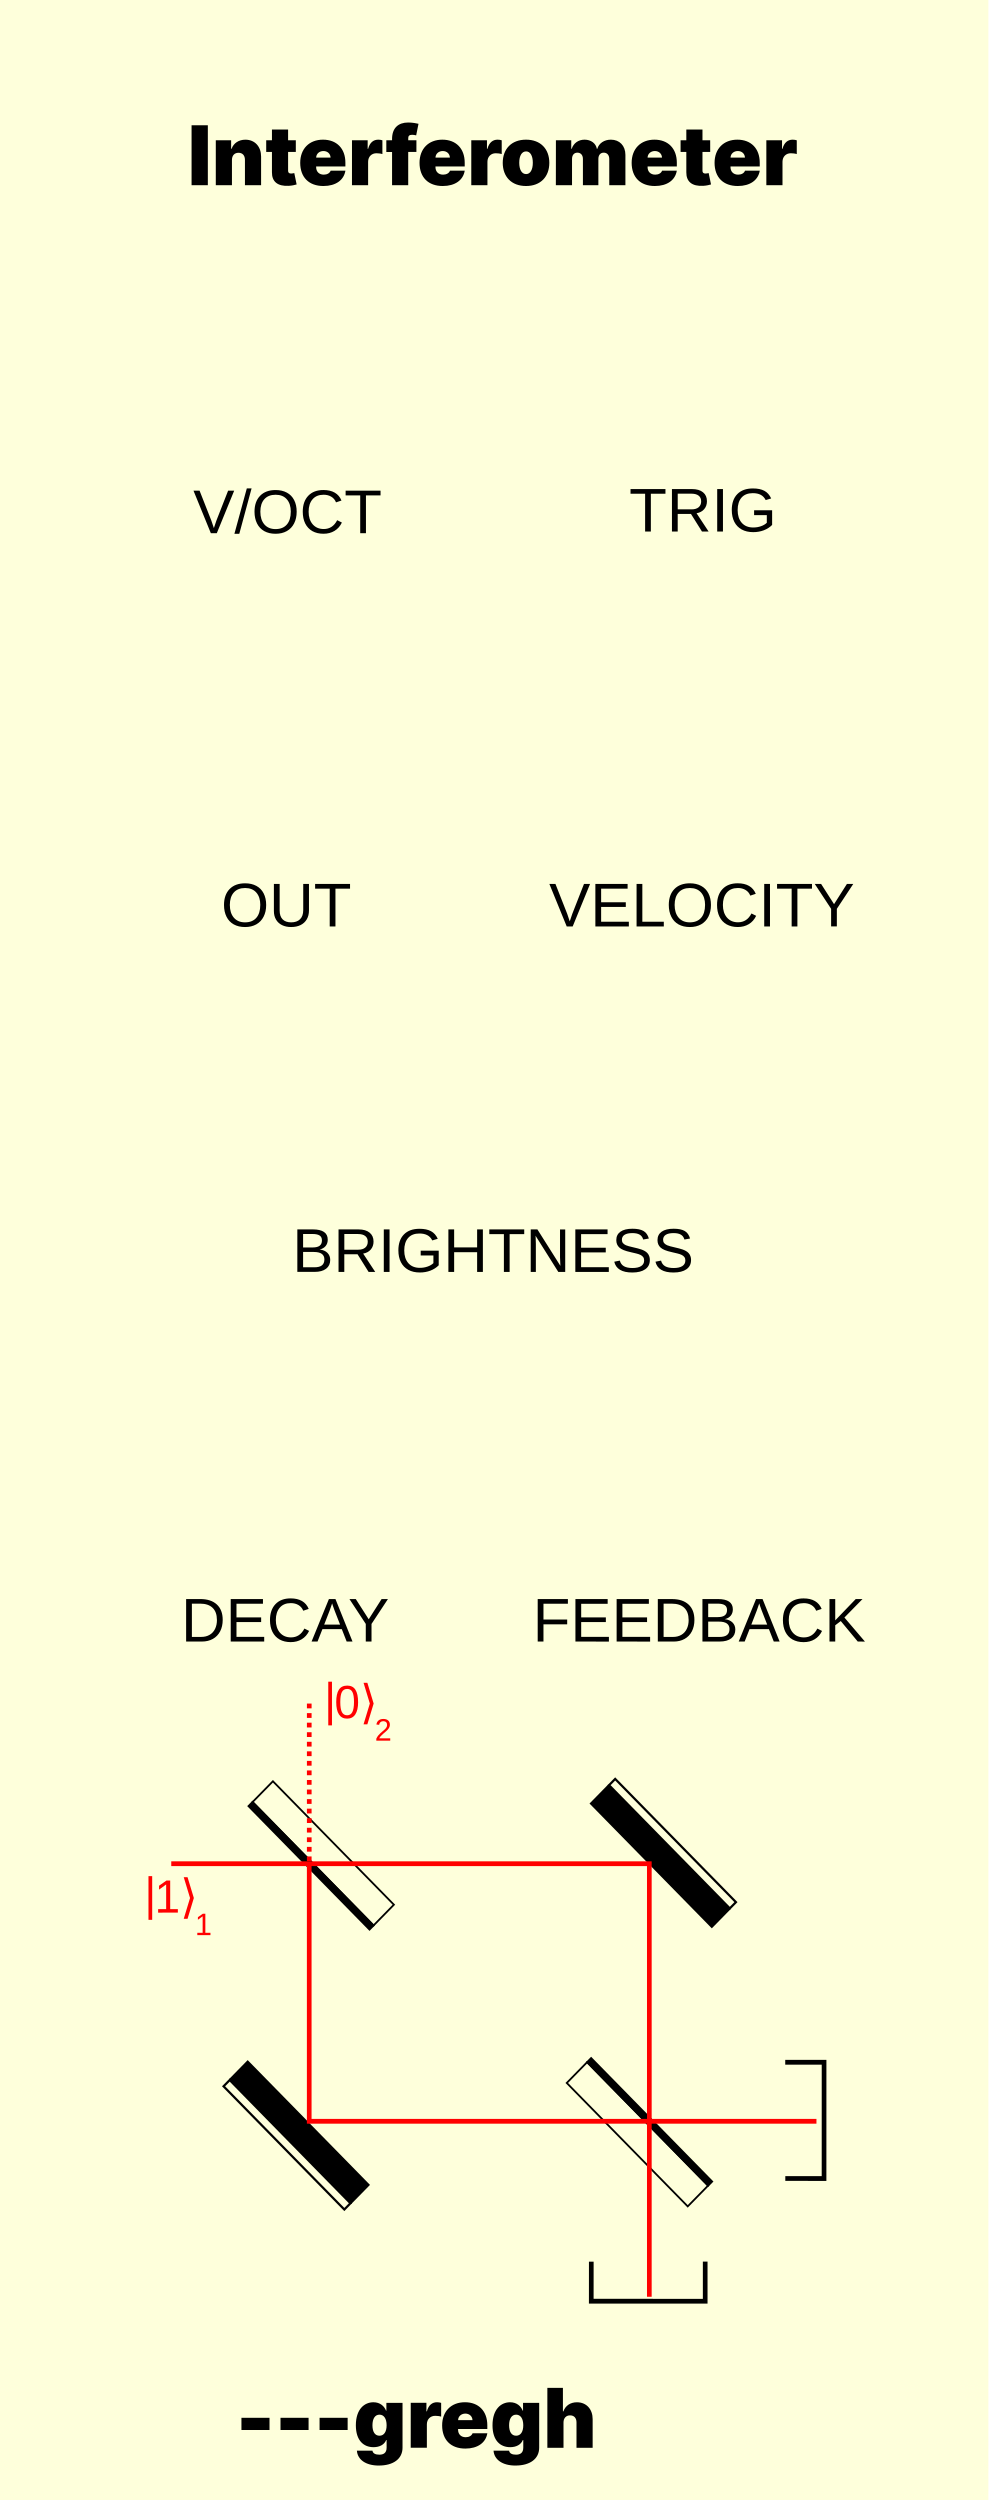
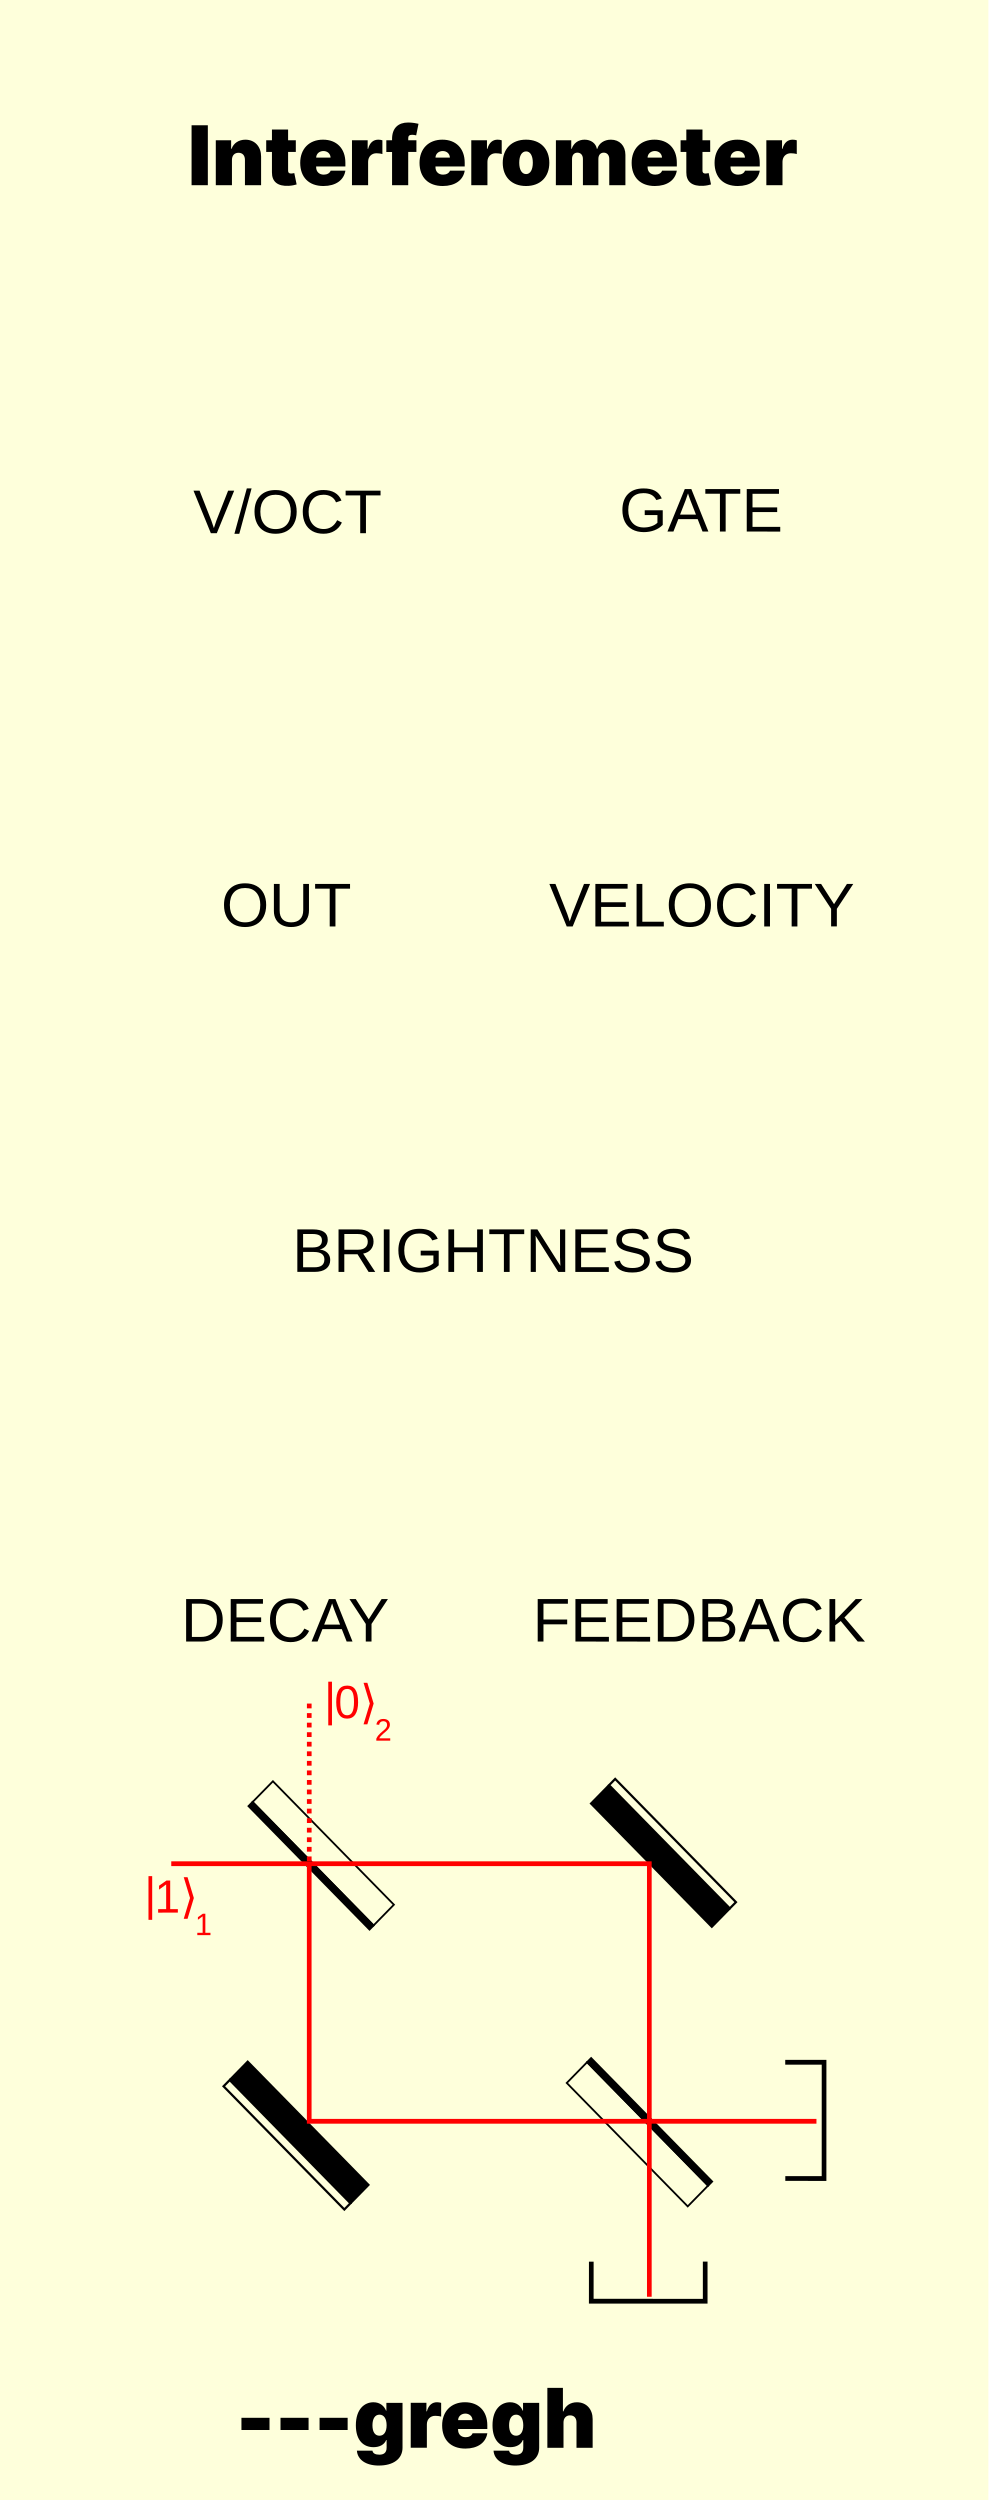
<svg xmlns="http://www.w3.org/2000/svg" width="50.8mm" height="128.5mm" viewBox="0 0 50.8 128.5" version="1.1" id="svg1">
  <defs id="defs1" />
  <g id="layer3">
    <rect style="fill:#feffdb;fill-opacity:1;stroke-width:0.253" id="rect4" width="50.807" height="128.505" x="-0.004" y="-0.003" />
-     <path style="font-weight:900;font-size:4.233px;font-family:Inter;-inkscape-font-specification:'Inter Heavy';stroke-width:0.8" d="M 10.683,6.44 H 9.847 v 3.079 h 0.836 z m 1.239,1.78 c 0.002,-0.229 0.131,-0.367 0.337,-0.367 0.209,0 0.332,0.138 0.331,0.367 v 1.299 h 0.83 V 8.046 c 0.002,-0.502 -0.316,-0.866 -0.806,-0.866 -0.34,0 -0.609,0.177 -0.71,0.469 h -0.024 V 7.21 h -0.788 v 2.309 h 0.83 z M 15.205,7.21 H 14.808 V 6.657 H 13.978 V 7.21 H 13.683 v 0.601 h 0.295 v 1.043 c -0.006,0.484 0.293,0.729 0.866,0.698 0.188,-0.011 0.328,-0.05 0.403,-0.072 L 15.126,8.896 c -0.032,0.008 -0.113,0.024 -0.162,0.024 -0.108,0 -0.156,-0.048 -0.156,-0.144 v -0.965 h 0.397 z m 1.419,2.351 c 0.64,0 1.052,-0.307 1.13,-0.788 h -0.758 c -0.048,0.131 -0.185,0.204 -0.355,0.204 -0.247,0 -0.391,-0.162 -0.391,-0.385 v -0.036 h 1.503 V 8.364 c 0,-0.735 -0.451,-1.185 -1.149,-1.185 -0.716,0 -1.173,0.475 -1.173,1.191 0,0.747 0.451,1.191 1.191,1.191 z M 16.251,8.1 c 0.004,-0.2 0.17,-0.337 0.373,-0.337 0.206,0 0.362,0.138 0.367,0.337 z m 1.84,1.419 h 0.83 V 8.316 c 0,-0.265 0.182,-0.439 0.427,-0.439 0.086,0 0.224,0.014 0.307,0.042 V 7.211 c -0.066,-0.02 -0.138,-0.032 -0.21,-0.032 -0.247,0 -0.439,0.144 -0.523,0.469 h -0.024 V 7.21 h -0.806 z m 3.313,-2.309 H 20.983 V 7.108 c 0,-0.108 0.042,-0.18 0.198,-0.18 0.06,0 0.15,0.012 0.21,0.03 l 0.12,-0.595 c -0.096,-0.024 -0.319,-0.066 -0.529,-0.066 -0.505,0 -0.83,0.277 -0.83,0.848 v 0.066 h -0.295 v 0.601 h 0.295 v 1.708 h 0.83 V 7.811 h 0.421 z m 1.353,2.351 c 0.64,0 1.052,-0.307 1.13,-0.788 h -0.758 c -0.048,0.131 -0.185,0.204 -0.355,0.204 -0.247,0 -0.391,-0.162 -0.391,-0.385 v -0.036 h 1.503 V 8.364 c 0,-0.735 -0.451,-1.185 -1.149,-1.185 -0.716,0 -1.173,0.475 -1.173,1.191 0,0.747 0.451,1.191 1.191,1.191 z M 22.384,8.1 c 0.004,-0.2 0.17,-0.337 0.373,-0.337 0.206,0 0.362,0.138 0.367,0.337 z m 1.84,1.419 h 0.83 V 8.316 c 0,-0.265 0.182,-0.439 0.427,-0.439 0.086,0 0.224,0.014 0.307,0.042 V 7.211 c -0.066,-0.02 -0.138,-0.032 -0.21,-0.032 -0.247,0 -0.439,0.144 -0.523,0.469 H 25.03 V 7.21 h -0.806 z m 2.814,0.042 c 0.752,0 1.197,-0.481 1.197,-1.191 0,-0.71 -0.445,-1.191 -1.197,-1.191 -0.752,0 -1.197,0.481 -1.197,1.191 0,0.71 0.445,1.191 1.197,1.191 z m 0.006,-0.613 c -0.222,0 -0.355,-0.221 -0.355,-0.583 0,-0.362 0.132,-0.583 0.355,-0.583 0.21,0 0.343,0.221 0.343,0.583 0,0.362 -0.132,0.583 -0.343,0.583 z m 1.527,0.571 H 29.402 V 8.172 c 0,-0.201 0.105,-0.325 0.277,-0.325 0.171,0 0.283,0.123 0.283,0.325 v 1.347 h 0.794 V 8.172 c 0,-0.201 0.105,-0.325 0.277,-0.325 0.171,0 0.283,0.123 0.283,0.325 v 1.347 h 0.83 V 7.961 c 0,-0.474 -0.304,-0.782 -0.746,-0.782 -0.343,0 -0.619,0.186 -0.698,0.469 h -0.024 c -0.048,-0.283 -0.307,-0.469 -0.631,-0.469 -0.32,0 -0.565,0.18 -0.661,0.469 h -0.024 V 7.21 h -0.788 z m 5.087,0.042 c 0.64,0 1.052,-0.307 1.13,-0.788 H 34.032 c -0.048,0.131 -0.185,0.204 -0.355,0.204 -0.247,0 -0.391,-0.162 -0.391,-0.385 v -0.036 h 1.503 V 8.364 c 0,-0.735 -0.451,-1.185 -1.149,-1.185 -0.716,0 -1.173,0.475 -1.173,1.191 0,0.747 0.451,1.191 1.191,1.191 z M 33.286,8.1 c 0.004,-0.2 0.17,-0.337 0.373,-0.337 0.206,0 0.362,0.138 0.367,0.337 z M 36.503,7.21 H 36.107 V 6.657 H 35.277 v 0.553 h -0.295 v 0.601 h 0.295 v 1.043 c -0.006,0.484 0.293,0.729 0.866,0.698 0.188,-0.011 0.328,-0.05 0.403,-0.072 L 36.425,8.896 c -0.032,0.008 -0.113,0.024 -0.162,0.024 -0.108,0 -0.156,-0.048 -0.156,-0.144 v -0.965 h 0.397 z m 1.419,2.351 c 0.64,0 1.052,-0.307 1.13,-0.788 h -0.758 c -0.048,0.131 -0.185,0.204 -0.355,0.204 -0.247,0 -0.391,-0.162 -0.391,-0.385 v -0.036 h 1.503 V 8.364 c 0,-0.735 -0.451,-1.185 -1.149,-1.185 -0.716,0 -1.173,0.475 -1.173,1.191 0,0.747 0.451,1.191 1.191,1.191 z M 37.55,8.1 c 0.004,-0.2 0.17,-0.337 0.373,-0.337 0.206,0 0.362,0.138 0.367,0.337 z M 39.39,9.519 h 0.83 V 8.316 c 0,-0.265 0.182,-0.439 0.427,-0.439 0.086,0 0.224,0.014 0.307,0.042 V 7.211 c -0.066,-0.02 -0.138,-0.032 -0.21,-0.032 -0.247,0 -0.439,0.144 -0.523,0.469 h -0.024 V 7.21 H 39.39 Z" id="text9" aria-label="Interferometer" />
  </g>
  <g id="layer4">
    <g id="g1" transform="matrix(0.7404593,0,0,0.7555293,-24.49809,53.25496)">
      <g id="g2-1" transform="rotate(135,69.08464,74.20174)">
        <path id="rect1-2" style="fill:none;stroke:#000000;stroke-width:0.125" d="m 62.612,62.071 h 2.001 v 11.876 h -2.001 z" />
        <path id="rect2-7" style="stroke:#000000;stroke-width:0.125" d="m 62.218,62.066 h 0.401 v 11.883 h -0.401 z" />
      </g>
      <g id="g3-0" transform="rotate(-45,70.51589,93.38668)">
        <path id="rect1-3-9" style="stroke:#000000;stroke-width:0.116" d="m 71.194,62.361 h 1.727 v 11.891 h -1.727 z" />
        <path id="rect2-5-3" style="fill:none;stroke:#000000;stroke-width:0.153" d="M 70.535,62.379 H 71.137 V 74.234 H 70.535 Z" />
      </g>
      <g id="g2-2" transform="rotate(-45,44.59018,71.57233)">
        <path id="rect1-6" style="fill:none;stroke:#000000;stroke-width:0.125" d="m 62.612,62.071 h 2.001 v 11.876 h -2.001 z" />
        <path id="rect2-1" style="stroke:#000000;stroke-width:0.125" d="m 62.218,62.066 h 0.401 v 11.883 h -0.401 z" />
      </g>
      <g id="g3-8" transform="rotate(135,78.06976,63.47328)">
        <path id="rect1-3-7" style="stroke:#000000;stroke-width:0.116" d="m 71.194,62.361 h 1.727 v 11.891 h -1.727 z" />
        <path id="rect2-5-9" style="fill:none;stroke:#000000;stroke-width:0.153" d="M 70.535,62.379 H 71.137 V 74.234 H 70.535 Z" />
      </g>
      <path style="fill:none;fill-opacity:1;stroke:#ff0000;stroke-width:0.325;stroke-dasharray:none;stroke-opacity:1" d="M 54.55,56.318 V 73.828 H 89.76" id="path4" />
      <path style="fill:none;fill-opacity:1;stroke:#ff0000;stroke-width:0.325;stroke-dasharray:0.325, 0.325;stroke-dashoffset:0;stroke-opacity:1" d="m 54.552,45.41 v 10.881" id="path4-5" />
      <path style="fill:none;fill-opacity:1;stroke:#ff0000;stroke-width:0.325;stroke-dasharray:none;stroke-opacity:1" d="M 44.973,56.305 H 78.159 V 85.766" id="path5" />
      <path style="font-size:3.175px;font-family:'Liberation Sans';-inkscape-font-specification:'Liberation Sans';fill:#ff0000;stroke-width:0.125" d="m 44.062,59.633 v -0.237 h 0.557 v -1.681 l -0.493,0.352 v -0.264 l 0.516,-0.355 h 0.257 v 1.947 h 0.532 v 0.237 z m 2.479,-0.995 -0.437,1.414 h -0.264 l 0.437,-1.414 -0.437,-1.414 h 0.264 z" id="text5-20" aria-label="1⟩" />
      <path style="font-size:3.175px;font-family:'Liberation Sans';-inkscape-font-specification:'Liberation Sans';fill:#ff0000;stroke-width:0.125" d="m 43.392,60.123 v -2.973 h 0.257 v 2.973 z" id="text5-9" aria-label="|" />
      <path style="font-size:2.117px;font-family:'Liberation Sans';-inkscape-font-specification:'Liberation Sans';fill:#ff0000;stroke-width:0.125" d="m 46.781,61.162 v -0.158 h 0.371 v -1.12 l -0.329,0.235 v -0.176 l 0.344,-0.237 h 0.172 v 1.298 h 0.355 v 0.158 z" id="text6" aria-label="1" />
      <path style="font-size:3.175px;font-family:'Liberation Sans';-inkscape-font-specification:'Liberation Sans';fill:#ff0000;stroke-width:0.125" d="m 57.943,45.311 q 0,0.547 -0.194,0.836 -0.192,0.288 -0.569,0.288 -0.377,0 -0.566,-0.287 -0.189,-0.287 -0.189,-0.837 0,-0.563 0.183,-0.843 0.184,-0.281 0.581,-0.281 0.386,0 0.569,0.284 0.184,0.284 0.184,0.84 z m -0.284,0 q 0,-0.473 -0.11,-0.685 -0.109,-0.212 -0.36,-0.212 -0.257,0 -0.371,0.209 -0.112,0.209 -0.112,0.688 0,0.465 0.113,0.681 0.115,0.215 0.363,0.215 0.246,0 0.361,-0.22 0.115,-0.22 0.115,-0.676 z m 1.363,0.098 -0.437,1.414 h -0.264 l 0.437,-1.414 -0.437,-1.414 h 0.264 z" id="text5-2" aria-label="0⟩" />
      <path style="font-size:3.175px;font-family:'Liberation Sans';-inkscape-font-specification:'Liberation Sans';fill:#ff0000;stroke-width:0.125" d="m 55.872,46.894 v -2.973 h 0.257 v 2.973 z" id="text5-9-3" aria-label="|" />
      <path style="font-size:2.117px;font-family:'Liberation Sans';-inkscape-font-specification:'Liberation Sans';fill:#ff0000;stroke-width:0.125" d="m 59.207,47.933 v -0.131 q 0.053,-0.121 0.128,-0.213 0.076,-0.093 0.16,-0.167 0.084,-0.075 0.165,-0.14 0.083,-0.064 0.149,-0.128 0.066,-0.064 0.106,-0.134 0.041,-0.07 0.041,-0.159 0,-0.12 -0.07,-0.186 -0.07,-0.066 -0.195,-0.066 -0.119,0 -0.196,0.065 -0.076,0.064 -0.09,0.181 l -0.19,-0.018 q 0.021,-0.175 0.148,-0.278 0.128,-0.103 0.329,-0.103 0.22,0 0.338,0.104 0.119,0.103 0.119,0.295 0,0.085 -0.039,0.168 -0.038,0.084 -0.115,0.167 -0.076,0.084 -0.292,0.259 -0.119,0.097 -0.189,0.176 -0.07,0.078 -0.101,0.15 h 0.76 v 0.158 z" id="text6-9" aria-label="2" />
      <path style="fill:#ff0000;fill-opacity:1;stroke:none;stroke-width:0.325;stroke-dasharray:0.325, 0.325;stroke-dashoffset:0;stroke-opacity:1" d="m 74.669,85.607 v 2.615" id="path6" />
      <path style="fill:#ff0000;fill-opacity:1;stroke:none;stroke-width:0.325;stroke-dasharray:0.325, 0.325;stroke-dashoffset:0;stroke-opacity:1" d="m 74.341,85.771 v 2.925" id="path7" />
      <path style="fill:#ff0000;fill-opacity:1;stroke:none;stroke-width:0.325;stroke-dasharray:0.325, 0.325;stroke-dashoffset:0;stroke-opacity:1" d="m 74.03,85.983 -0.043,3.915" id="path8" />
      <path style="fill:none;fill-opacity:1;stroke:#000000;stroke-width:0.325;stroke-dasharray:none;stroke-dashoffset:0;stroke-opacity:1" d="m 74.13,83.379 -0.002,2.689 7.909,0.002 v -2.696" id="path9" />
      <path style="fill:none;fill-opacity:1;stroke:#000000;stroke-width:0.325;stroke-dasharray:none;stroke-dashoffset:0;stroke-opacity:1" d="m 87.598,77.72 2.689,0.002 0.002,-7.909 h -2.696" id="path9-1" />
    </g>
  </g>
  <g id="layer1">
    <path style="font-size:3.175px;font-family:'Liberation Sans';-inkscape-font-specification:'Liberation Sans';stroke-width:0.265" d="M 11.144,27.405 H 10.837 L 9.946,25.221 h 0.312 l 0.605,1.538 0.13,0.386 0.13,-0.386 0.602,-1.538 h 0.312 z m 0.905,0.031 0.637,-2.332 h 0.245 l -0.631,2.332 z m 3.2,-1.133 q 0,0.343 -0.132,0.6 -0.13,0.257 -0.375,0.395 -0.245,0.138 -0.578,0.138 -0.336,0 -0.581,-0.136 -0.243,-0.136 -0.372,-0.394 -0.129,-0.259 -0.129,-0.603 0,-0.524 0.287,-0.819 0.287,-0.296 0.798,-0.296 0.333,0 0.578,0.133 0.245,0.132 0.374,0.384 0.13,0.253 0.13,0.597 z m -0.302,0 q 0,-0.408 -0.205,-0.64 -0.203,-0.233 -0.575,-0.233 -0.375,0 -0.58,0.229 -0.205,0.229 -0.205,0.643 0,0.411 0.206,0.653 0.208,0.24 0.575,0.24 0.378,0 0.58,-0.233 0.203,-0.234 0.203,-0.66 z m 1.682,-0.873 q -0.363,0 -0.564,0.234 -0.202,0.233 -0.202,0.639 0,0.402 0.209,0.646 0.211,0.243 0.569,0.243 0.459,0 0.69,-0.454 l 0.242,0.121 q -0.135,0.282 -0.38,0.429 -0.243,0.147 -0.566,0.147 -0.33,0 -0.572,-0.136 -0.24,-0.138 -0.367,-0.392 -0.126,-0.256 -0.126,-0.605 0,-0.522 0.282,-0.819 0.282,-0.296 0.781,-0.296 0.349,0 0.583,0.136 0.234,0.136 0.344,0.405 l -0.281,0.093 q -0.076,-0.191 -0.245,-0.291 -0.167,-0.101 -0.398,-0.101 z m 2.181,0.033 v 1.943 h -0.295 v -1.943 h -0.75 v -0.242 h 1.795 v 0.242 z" id="text1" aria-label="V/OCT" />
    <path style="font-size:3.175px;font-family:'Liberation Sans';-inkscape-font-specification:'Liberation Sans';stroke-width:0.265" d="m 13.681,46.517 q 0,0.343 -0.132,0.6 -0.13,0.257 -0.375,0.395 -0.245,0.138 -0.578,0.138 -0.336,0 -0.581,-0.136 -0.243,-0.136 -0.372,-0.394 -0.129,-0.259 -0.129,-0.603 0,-0.524 0.287,-0.819 0.287,-0.296 0.798,-0.296 0.333,0 0.578,0.133 0.245,0.132 0.374,0.384 0.13,0.253 0.13,0.597 z m -0.302,0 q 0,-0.408 -0.205,-0.64 -0.203,-0.233 -0.575,-0.233 -0.375,0 -0.58,0.229 -0.205,0.229 -0.205,0.643 0,0.411 0.206,0.653 0.208,0.24 0.575,0.24 0.378,0 0.58,-0.233 0.203,-0.234 0.203,-0.66 z m 1.587,1.133 q -0.268,0 -0.468,-0.098 -0.2,-0.098 -0.31,-0.284 -0.11,-0.186 -0.11,-0.443 v -1.391 h 0.296 v 1.366 q 0,0.299 0.152,0.454 0.152,0.155 0.439,0.155 0.295,0 0.457,-0.16 0.164,-0.161 0.164,-0.47 v -1.346 h 0.295 v 1.363 q 0,0.265 -0.113,0.457 -0.112,0.192 -0.318,0.295 -0.205,0.101 -0.484,0.101 z m 2.276,-1.974 v 1.943 h -0.295 v -1.943 h -0.75 v -0.242 h 1.795 v 0.242 z" id="text1-6" aria-label="OUT" />
-     <path style="font-size:3.175px;font-family:'Liberation Sans';-inkscape-font-specification:'Liberation Sans';stroke-width:0.265" d="m 33.454,25.379 v 1.943 h -0.295 v -1.943 h -0.75 v -0.242 h 1.795 v 0.242 z m 2.628,1.943 -0.567,-0.907 h -0.681 v 0.907 h -0.296 v -2.184 h 1.028 q 0.369,0 0.569,0.166 0.202,0.164 0.202,0.459 0,0.243 -0.143,0.409 -0.141,0.166 -0.391,0.209 l 0.62,0.941 z m -0.043,-1.556 q 0,-0.191 -0.13,-0.29 -0.129,-0.101 -0.372,-0.101 h -0.702 v 0.806 h 0.715 q 0.234,0 0.361,-0.109 0.129,-0.11 0.129,-0.307 z m 0.825,1.556 v -2.184 h 0.296 v 2.184 z m 0.749,-1.102 q 0,-0.532 0.285,-0.823 0.285,-0.291 0.802,-0.291 0.363,0 0.589,0.122 0.226,0.122 0.349,0.392 l -0.282,0.084 q -0.093,-0.186 -0.257,-0.271 -0.163,-0.085 -0.406,-0.085 -0.378,0 -0.578,0.229 -0.2,0.228 -0.2,0.643 0,0.414 0.212,0.654 0.212,0.239 0.588,0.239 0.214,0 0.398,-0.065 0.186,-0.065 0.301,-0.177 v -0.394 h -0.653 v -0.248 h 0.926 v 0.753 q -0.174,0.177 -0.426,0.274 -0.251,0.096 -0.546,0.096 -0.343,0 -0.591,-0.136 -0.248,-0.136 -0.38,-0.392 -0.13,-0.257 -0.13,-0.605 z" id="text2" aria-label="TRIG" />
    <path style="font-size:3.175px;font-family:'Liberation Sans';-inkscape-font-specification:'Liberation Sans';display:inline;stroke-width:0" d="m 27.934,82.433 v 0.812 h 1.219 v 0.245 h -1.219 v 0.885 h -0.296 v -2.184 h 1.552 v 0.242 z m 1.643,1.943 v -2.184 h 1.657 v 0.242 h -1.361 v 0.701 h 1.268 v 0.239 h -1.268 v 0.761 h 1.425 v 0.242 z m 2.118,0 v -2.184 h 1.657 v 0.242 h -1.361 v 0.701 h 1.268 v 0.239 h -1.268 v 0.761 h 1.425 v 0.242 z m 3.998,-1.115 q 0,0.338 -0.132,0.592 -0.132,0.253 -0.374,0.388 -0.242,0.135 -0.558,0.135 h -0.817 v -2.184 h 0.722 q 0.555,0 0.856,0.279 0.302,0.278 0.302,0.791 z m -0.298,0 q 0,-0.406 -0.223,-0.619 -0.222,-0.214 -0.643,-0.214 h -0.42 v 1.71 h 0.487 q 0.24,0 0.422,-0.105 0.183,-0.105 0.281,-0.304 0.098,-0.198 0.098,-0.468 z m 2.4,0.499 q 0,0.291 -0.212,0.454 -0.212,0.161 -0.591,0.161 h -0.887 v -2.184 h 0.794 q 0.769,0 0.769,0.53 0,0.194 -0.109,0.326 -0.109,0.132 -0.307,0.177 0.26,0.031 0.402,0.175 0.141,0.143 0.141,0.361 z m -0.425,-1.003 q 0,-0.177 -0.121,-0.253 -0.121,-0.076 -0.35,-0.076 h -0.498 v 0.691 h 0.498 q 0.237,0 0.353,-0.088 0.118,-0.09 0.118,-0.274 z m 0.126,0.98 q 0,-0.386 -0.543,-0.386 h -0.552 v 0.788 h 0.575 q 0.271,0 0.395,-0.101 0.124,-0.101 0.124,-0.301 z m 2.276,0.639 -0.25,-0.639 h -0.995 l -0.251,0.639 H 37.969 l 0.891,-2.184 h 0.336 l 0.877,2.184 z m -0.747,-1.961 -0.014,0.043 q -0.039,0.129 -0.115,0.33 l -0.279,0.718 h 0.817 l -0.281,-0.721 q -0.043,-0.107 -0.087,-0.242 z m 2.284,-0.014 q -0.363,0 -0.564,0.234 -0.202,0.233 -0.202,0.639 0,0.402 0.209,0.646 0.211,0.243 0.569,0.243 0.459,0 0.69,-0.454 l 0.242,0.121 q -0.135,0.282 -0.38,0.429 -0.243,0.147 -0.566,0.147 -0.33,0 -0.572,-0.136 -0.24,-0.138 -0.367,-0.392 -0.126,-0.256 -0.126,-0.605 0,-0.522 0.282,-0.819 0.282,-0.296 0.781,-0.296 0.349,0 0.583,0.136 0.234,0.136 0.344,0.405 l -0.281,0.093 Q 41.876,82.602 41.707,82.501 41.54,82.4 41.309,82.4 Z m 2.78,1.975 -0.873,-1.054 -0.285,0.217 v 0.837 h -0.296 v -2.184 h 0.296 v 1.095 l 1.053,-1.095 h 0.349 l -0.93,0.949 1.054,1.236 z" id="text7" aria-label="FEEDBACK" />
    <path d="m 11.447,83.26 q 0,0.338 -0.132,0.592 -0.132,0.253 -0.374,0.388 -0.242,0.135 -0.558,0.135 H 9.567 v -2.184 h 0.722 q 0.555,0 0.856,0.279 0.302,0.278 0.302,0.791 z m -0.298,0 q 0,-0.406 -0.223,-0.619 -0.222,-0.214 -0.643,-0.214 H 9.863 v 1.71 h 0.487 q 0.24,0 0.422,-0.105 0.183,-0.105 0.281,-0.304 0.098,-0.198 0.098,-0.468 z m 0.71,1.115 v -2.184 h 1.657 v 0.242 h -1.361 v 0.701 h 1.268 v 0.239 h -1.268 v 0.761 h 1.425 v 0.242 z m 3.085,-1.975 q -0.363,0 -0.564,0.234 -0.202,0.233 -0.202,0.639 0,0.402 0.209,0.646 0.211,0.243 0.569,0.243 0.459,0 0.69,-0.454 l 0.242,0.121 q -0.135,0.282 -0.38,0.429 -0.243,0.147 -0.566,0.147 -0.33,0 -0.572,-0.136 -0.24,-0.138 -0.367,-0.392 -0.126,-0.256 -0.126,-0.605 0,-0.522 0.282,-0.819 0.282,-0.296 0.781,-0.296 0.349,0 0.583,0.136 0.234,0.136 0.344,0.405 l -0.281,0.093 Q 15.512,82.602 15.343,82.501 15.176,82.4 14.945,82.4 Z m 2.874,1.975 -0.25,-0.639 h -0.995 l -0.251,0.639 h -0.307 l 0.891,-2.184 h 0.336 l 0.877,2.184 z m -0.747,-1.961 -0.014,0.043 q -0.039,0.129 -0.115,0.33 l -0.279,0.718 h 0.817 l -0.281,-0.721 q -0.043,-0.107 -0.087,-0.242 z m 2.025,1.056 v 0.905 h -0.295 v -0.905 l -0.84,-1.279 h 0.326 l 0.665,1.04 0.662,-1.04 h 0.326 z" id="text5" style="font-size:3.175px;font-family:'Liberation Sans';-inkscape-font-specification:'Liberation Sans';display:inline;stroke-width:0.265" aria-label="DECAY" />
    <path style="font-size:3.175px;font-family:'Liberation Sans';-inkscape-font-specification:'Liberation Sans';stroke-width:0.8" d="m 29.436,47.619 h -0.307 l -0.891,-2.184 h 0.312 l 0.605,1.538 0.13,0.386 0.13,-0.386 0.602,-1.538 h 0.312 z m 1.166,0 v -2.184 h 1.657 v 0.242 h -1.361 v 0.701 h 1.268 v 0.239 h -1.268 v 0.761 h 1.425 v 0.242 z m 2.118,0 v -2.184 h 0.296 v 1.943 h 1.104 v 0.242 z m 3.823,-1.102 q 0,0.343 -0.132,0.6 -0.13,0.257 -0.375,0.395 -0.245,0.138 -0.578,0.138 -0.336,0 -0.581,-0.136 -0.243,-0.136 -0.372,-0.394 -0.129,-0.259 -0.129,-0.603 0,-0.524 0.287,-0.819 0.287,-0.296 0.798,-0.296 0.333,0 0.578,0.133 0.245,0.132 0.374,0.384 0.13,0.253 0.13,0.597 z m -0.302,0 q 0,-0.408 -0.205,-0.64 -0.203,-0.233 -0.575,-0.233 -0.375,0 -0.58,0.229 -0.205,0.229 -0.205,0.643 0,0.411 0.206,0.653 0.208,0.24 0.575,0.24 0.378,0 0.58,-0.233 0.203,-0.234 0.203,-0.66 z m 1.682,-0.873 q -0.363,0 -0.564,0.234 -0.202,0.233 -0.202,0.639 0,0.402 0.209,0.646 0.211,0.243 0.569,0.243 0.459,0 0.69,-0.454 l 0.242,0.121 q -0.135,0.282 -0.38,0.429 -0.243,0.147 -0.566,0.147 -0.33,0 -0.572,-0.136 -0.24,-0.138 -0.367,-0.392 -0.126,-0.256 -0.126,-0.605 0,-0.522 0.282,-0.819 0.282,-0.296 0.781,-0.296 0.349,0 0.583,0.136 0.234,0.136 0.344,0.405 l -0.281,0.093 q -0.076,-0.191 -0.245,-0.291 -0.167,-0.101 -0.398,-0.101 z m 1.358,1.975 v -2.184 h 0.296 v 2.184 z m 1.705,-1.943 v 1.943 h -0.295 v -1.943 h -0.75 v -0.242 h 1.795 v 0.242 z m 2.028,1.037 v 0.905 h -0.295 v -0.905 l -0.84,-1.279 h 0.326 l 0.665,1.04 0.662,-1.04 h 0.326 z" id="text8" aria-label="VELOCITY" />
    <path style="font-weight:900;font-size:4.233px;font-family:Inter;-inkscape-font-specification:'Inter Heavy';stroke-width:0.8" d="m 13.853,124.276 h -1.443 v 0.625 h 1.443 z m 2.008,0 h -1.443 v 0.625 h 1.443 z m 2.008,0 h -1.443 v 0.625 h 1.443 z m 1.606,2.453 c 0.731,0 1.215,-0.334 1.215,-0.92 v -2.303 h -0.83 v 0.403 h -0.018 c -0.09,-0.235 -0.307,-0.433 -0.649,-0.433 -0.457,0 -0.902,0.349 -0.902,1.185 0,0.8 0.415,1.124 0.908,1.124 0.313,0 0.559,-0.132 0.649,-0.367 h 0.024 v 0.391 c 0,0.272 -0.158,0.361 -0.373,0.361 -0.191,0 -0.331,-0.057 -0.355,-0.204 H 18.345 c 0.032,0.445 0.436,0.764 1.13,0.764 z m 0.03,-1.533 c -0.229,0 -0.361,-0.192 -0.361,-0.535 0,-0.343 0.132,-0.547 0.361,-0.547 0.229,0 0.367,0.204 0.367,0.547 0,0.337 -0.138,0.535 -0.367,0.535 z m 1.606,0.619 h 0.83 v -1.203 c 0,-0.265 0.182,-0.439 0.427,-0.439 0.086,0 0.224,0.013 0.307,0.042 v -0.708 c -0.066,-0.019 -0.138,-0.032 -0.21,-0.032 -0.247,0 -0.439,0.144 -0.523,0.469 h -0.024 v -0.439 h -0.806 z m 2.808,0.042 c 0.64,0 1.052,-0.307 1.13,-0.788 h -0.758 c -0.048,0.131 -0.185,0.204 -0.355,0.204 -0.247,0 -0.391,-0.162 -0.391,-0.385 v -0.036 h 1.503 v -0.192 c 0,-0.735 -0.451,-1.185 -1.149,-1.185 -0.716,0 -1.173,0.475 -1.173,1.191 0,0.747 0.451,1.191 1.191,1.191 z m -0.373,-1.461 c 0.004,-0.2 0.17,-0.337 0.373,-0.337 0.206,0 0.362,0.138 0.367,0.337 z m 2.953,2.333 c 0.731,0 1.215,-0.334 1.215,-0.92 v -2.303 h -0.83 v 0.403 h -0.018 c -0.09,-0.235 -0.307,-0.433 -0.649,-0.433 -0.457,0 -0.902,0.349 -0.902,1.185 0,0.8 0.415,1.124 0.908,1.124 0.313,0 0.559,-0.132 0.649,-0.367 h 0.024 v 0.391 c 0,0.272 -0.158,0.361 -0.373,0.361 -0.191,0 -0.331,-0.057 -0.355,-0.204 h -0.8 c 0.032,0.445 0.436,0.764 1.13,0.764 z m 0.03,-1.533 c -0.229,0 -0.361,-0.192 -0.361,-0.535 0,-0.343 0.132,-0.547 0.361,-0.547 0.229,0 0.367,0.204 0.367,0.547 0,0.337 -0.138,0.535 -0.367,0.535 z m 2.435,-0.679 c 0.002,-0.229 0.134,-0.367 0.337,-0.367 0.212,0 0.332,0.138 0.331,0.367 v 1.299 h 0.83 v -1.473 c 0.002,-0.505 -0.317,-0.866 -0.806,-0.866 -0.341,0 -0.594,0.174 -0.698,0.469 h -0.024 v -1.209 h -0.8 v 3.079 h 0.83 z" id="text10" aria-label="---gregh" />
    <path style="font-size:3.175px;font-family:'Liberation Sans';-inkscape-font-specification:'Liberation Sans';stroke-width:0.8" d="m 16.973,64.76 q 0,0.291 -0.212,0.454 -0.212,0.161 -0.591,0.161 h -0.887 v -2.184 h 0.794 q 0.769,0 0.769,0.53 0,0.194 -0.109,0.326 -0.109,0.132 -0.307,0.177 0.26,0.031 0.402,0.175 0.141,0.143 0.141,0.361 z m -0.425,-1.003 q 0,-0.177 -0.121,-0.253 -0.121,-0.076 -0.35,-0.076 h -0.498 v 0.691 h 0.498 q 0.237,0 0.353,-0.088 0.118,-0.09 0.118,-0.274 z m 0.126,0.98 q 0,-0.386 -0.543,-0.386 h -0.552 v 0.788 h 0.575 q 0.271,0 0.395,-0.101 0.124,-0.101 0.124,-0.301 z m 2.271,0.639 -0.567,-0.907 h -0.681 v 0.907 h -0.296 v -2.184 h 1.028 q 0.369,0 0.569,0.166 0.202,0.164 0.202,0.459 0,0.243 -0.143,0.409 -0.141,0.166 -0.391,0.209 l 0.62,0.941 z m -0.043,-1.556 q 0,-0.191 -0.13,-0.29 -0.129,-0.101 -0.372,-0.101 h -0.702 v 0.806 h 0.715 q 0.234,0 0.361,-0.109 0.129,-0.11 0.129,-0.307 z m 0.825,1.556 v -2.184 h 0.296 v 2.184 z m 0.749,-1.102 q 0,-0.532 0.285,-0.823 0.285,-0.291 0.802,-0.291 0.363,0 0.589,0.122 0.226,0.122 0.349,0.392 l -0.282,0.084 q -0.093,-0.186 -0.257,-0.271 -0.163,-0.085 -0.406,-0.085 -0.378,0 -0.578,0.229 -0.2,0.228 -0.2,0.643 0,0.414 0.212,0.654 0.212,0.239 0.588,0.239 0.214,0 0.398,-0.065 0.186,-0.065 0.301,-0.177 v -0.394 h -0.653 v -0.248 h 0.926 v 0.753 q -0.174,0.177 -0.426,0.274 -0.251,0.096 -0.546,0.096 -0.343,0 -0.591,-0.136 -0.248,-0.136 -0.38,-0.392 -0.13,-0.257 -0.13,-0.605 z m 4.048,1.102 v -1.012 h -1.181 v 1.012 h -0.296 v -2.184 h 0.296 v 0.924 h 1.181 v -0.924 h 0.296 v 2.184 z m 1.671,-1.943 v 1.943 h -0.295 v -1.943 h -0.75 v -0.242 h 1.795 v 0.242 z m 2.501,1.943 -1.169,-1.86 0.008,0.15 0.008,0.259 v 1.451 h -0.264 v -2.184 h 0.344 l 1.181,1.873 q -0.019,-0.304 -0.019,-0.44 v -1.432 h 0.267 v 2.184 z m 0.876,0 v -2.184 h 1.657 v 0.242 h -1.361 v 0.701 h 1.268 v 0.239 h -1.268 v 0.761 h 1.425 v 0.242 z m 3.829,-0.603 q 0,0.302 -0.237,0.468 -0.236,0.166 -0.665,0.166 -0.798,0 -0.926,-0.555 l 0.287,-0.057 q 0.05,0.197 0.211,0.29 0.161,0.091 0.439,0.091 0.287,0 0.442,-0.098 0.157,-0.099 0.157,-0.29 0,-0.107 -0.05,-0.174 -0.048,-0.067 -0.136,-0.11 -0.088,-0.043 -0.211,-0.073 -0.122,-0.029 -0.271,-0.064 -0.259,-0.057 -0.394,-0.115 -0.133,-0.057 -0.211,-0.127 -0.078,-0.071 -0.119,-0.166 -0.04,-0.095 -0.04,-0.217 0,-0.281 0.214,-0.433 0.215,-0.152 0.615,-0.152 0.372,0 0.569,0.115 0.197,0.113 0.276,0.388 l -0.291,0.051 q -0.048,-0.174 -0.183,-0.251 -0.135,-0.079 -0.374,-0.079 -0.262,0 -0.4,0.087 -0.138,0.087 -0.138,0.259 0,0.101 0.053,0.167 0.054,0.065 0.155,0.112 0.101,0.045 0.402,0.112 0.101,0.023 0.2,0.048 0.101,0.023 0.192,0.057 0.091,0.033 0.171,0.078 0.081,0.045 0.14,0.11 0.059,0.065 0.091,0.153 0.034,0.088 0.034,0.208 z m 2.118,0 q 0,0.302 -0.237,0.468 -0.236,0.166 -0.665,0.166 -0.798,0 -0.926,-0.555 l 0.287,-0.057 q 0.05,0.197 0.211,0.29 0.161,0.091 0.439,0.091 0.287,0 0.442,-0.098 0.157,-0.099 0.157,-0.29 0,-0.107 -0.05,-0.174 -0.048,-0.067 -0.136,-0.11 -0.088,-0.043 -0.211,-0.073 -0.122,-0.029 -0.271,-0.064 -0.259,-0.057 -0.394,-0.115 -0.133,-0.057 -0.211,-0.127 -0.078,-0.071 -0.119,-0.166 -0.04,-0.095 -0.04,-0.217 0,-0.281 0.214,-0.433 0.215,-0.152 0.615,-0.152 0.372,0 0.569,0.115 0.197,0.113 0.276,0.388 l -0.291,0.051 q -0.048,-0.174 -0.183,-0.251 -0.135,-0.079 -0.374,-0.079 -0.262,0 -0.4,0.087 -0.138,0.087 -0.138,0.259 0,0.101 0.053,0.167 0.054,0.065 0.155,0.112 0.101,0.045 0.402,0.112 0.101,0.023 0.2,0.048 0.101,0.023 0.192,0.057 0.091,0.033 0.171,0.078 0.081,0.045 0.14,0.11 0.059,0.065 0.091,0.153 0.034,0.088 0.034,0.208 z" id="text3" aria-label="BRIGHTNESS" />
+     <path style="font-size:3.175px;font-family:'Liberation Sans';-inkscape-font-specification:'Liberation Sans';stroke-width:0.8" d="m 31.991,26.219 q 0,-0.532 0.285,-0.823 0.285,-0.291 0.802,-0.291 0.363,0 0.589,0.122 0.226,0.122 0.349,0.392 l -0.282,0.084 q -0.093,-0.186 -0.257,-0.271 -0.163,-0.085 -0.406,-0.085 -0.378,0 -0.578,0.229 -0.2,0.228 -0.2,0.643 0,0.414 0.212,0.654 0.212,0.239 0.588,0.239 0.214,0 0.398,-0.065 0.186,-0.065 0.301,-0.177 v -0.394 h -0.653 v -0.248 h 0.926 v 0.753 q -0.174,0.177 -0.426,0.274 -0.251,0.096 -0.546,0.096 -0.343,0 -0.591,-0.136 Q 32.253,27.08 32.121,26.824 31.991,26.567 31.991,26.219 Z m 4.119,1.102 -0.25,-0.639 h -0.995 l -0.251,0.639 h -0.307 l 0.891,-2.184 h 0.336 l 0.877,2.184 z m -0.747,-1.961 -0.014,0.043 q -0.039,0.129 -0.115,0.33 l -0.279,0.718 h 0.817 l -0.281,-0.721 q -0.043,-0.107 -0.087,-0.242 z m 1.936,0.019 v 1.943 h -0.295 v -1.943 h -0.75 v -0.242 h 1.795 v 0.242 z m 1.084,1.943 v -2.184 h 1.657 v 0.242 h -1.361 v 0.701 h 1.268 v 0.239 h -1.268 v 0.761 h 1.425 v 0.242 z" id="text4" aria-label="GATE" />
+     <path style="font-weight:900;font-size:4.233px;font-family:Inter;-inkscape-font-specification:'Inter Heavy';stroke-width:0.8" d="M 10.683,6.44 H 9.847 v 3.079 h 0.836 z m 1.239,1.78 c 0.002,-0.229 0.131,-0.367 0.337,-0.367 0.209,0 0.332,0.138 0.331,0.367 v 1.299 h 0.83 V 8.046 c 0.002,-0.502 -0.316,-0.866 -0.806,-0.866 -0.34,0 -0.609,0.177 -0.71,0.469 h -0.024 V 7.21 h -0.788 v 2.309 h 0.83 z M 15.205,7.21 H 14.808 V 6.657 H 13.978 V 7.21 H 13.683 v 0.601 h 0.295 v 1.043 c -0.006,0.484 0.293,0.729 0.866,0.698 0.188,-0.011 0.328,-0.05 0.403,-0.072 L 15.126,8.896 c -0.032,0.008 -0.113,0.024 -0.162,0.024 -0.108,0 -0.156,-0.048 -0.156,-0.144 v -0.965 h 0.397 z m 1.419,2.351 c 0.64,0 1.052,-0.307 1.13,-0.788 h -0.758 c -0.048,0.131 -0.185,0.204 -0.355,0.204 -0.247,0 -0.391,-0.162 -0.391,-0.385 v -0.036 h 1.503 V 8.364 c 0,-0.735 -0.451,-1.185 -1.149,-1.185 -0.716,0 -1.173,0.475 -1.173,1.191 0,0.747 0.451,1.191 1.191,1.191 z M 16.251,8.1 c 0.004,-0.2 0.17,-0.337 0.373,-0.337 0.206,0 0.362,0.138 0.367,0.337 z m 1.84,1.419 h 0.83 V 8.316 c 0,-0.265 0.182,-0.439 0.427,-0.439 0.086,0 0.224,0.014 0.307,0.042 V 7.211 c -0.066,-0.02 -0.138,-0.032 -0.21,-0.032 -0.247,0 -0.439,0.144 -0.523,0.469 h -0.024 V 7.21 h -0.806 z m 3.313,-2.309 H 20.983 V 7.108 c 0,-0.108 0.042,-0.18 0.198,-0.18 0.06,0 0.15,0.012 0.21,0.03 l 0.12,-0.595 c -0.096,-0.024 -0.319,-0.066 -0.529,-0.066 -0.505,0 -0.83,0.277 -0.83,0.848 v 0.066 h -0.295 v 0.601 h 0.295 v 1.708 h 0.83 V 7.811 h 0.421 z m 1.353,2.351 c 0.64,0 1.052,-0.307 1.13,-0.788 h -0.758 c -0.048,0.131 -0.185,0.204 -0.355,0.204 -0.247,0 -0.391,-0.162 -0.391,-0.385 v -0.036 h 1.503 V 8.364 c 0,-0.735 -0.451,-1.185 -1.149,-1.185 -0.716,0 -1.173,0.475 -1.173,1.191 0,0.747 0.451,1.191 1.191,1.191 z M 22.384,8.1 c 0.004,-0.2 0.17,-0.337 0.373,-0.337 0.206,0 0.362,0.138 0.367,0.337 z m 1.84,1.419 h 0.83 V 8.316 c 0,-0.265 0.182,-0.439 0.427,-0.439 0.086,0 0.224,0.014 0.307,0.042 V 7.211 c -0.066,-0.02 -0.138,-0.032 -0.21,-0.032 -0.247,0 -0.439,0.144 -0.523,0.469 H 25.03 V 7.21 h -0.806 z m 2.814,0.042 c 0.752,0 1.197,-0.481 1.197,-1.191 0,-0.71 -0.445,-1.191 -1.197,-1.191 -0.752,0 -1.197,0.481 -1.197,1.191 0,0.71 0.445,1.191 1.197,1.191 z m 0.006,-0.613 c -0.222,0 -0.355,-0.221 -0.355,-0.583 0,-0.362 0.132,-0.583 0.355,-0.583 0.21,0 0.343,0.221 0.343,0.583 0,0.362 -0.132,0.583 -0.343,0.583 z m 1.527,0.571 H 29.402 V 8.172 c 0,-0.201 0.105,-0.325 0.277,-0.325 0.171,0 0.283,0.123 0.283,0.325 v 1.347 h 0.794 V 8.172 c 0,-0.201 0.105,-0.325 0.277,-0.325 0.171,0 0.283,0.123 0.283,0.325 v 1.347 h 0.83 V 7.961 c 0,-0.474 -0.304,-0.782 -0.746,-0.782 -0.343,0 -0.619,0.186 -0.698,0.469 h -0.024 c -0.048,-0.283 -0.307,-0.469 -0.631,-0.469 -0.32,0 -0.565,0.18 -0.661,0.469 h -0.024 V 7.21 h -0.788 z m 5.087,0.042 c 0.64,0 1.052,-0.307 1.13,-0.788 H 34.032 c -0.048,0.131 -0.185,0.204 -0.355,0.204 -0.247,0 -0.391,-0.162 -0.391,-0.385 v -0.036 h 1.503 V 8.364 c 0,-0.735 -0.451,-1.185 -1.149,-1.185 -0.716,0 -1.173,0.475 -1.173,1.191 0,0.747 0.451,1.191 1.191,1.191 z M 33.286,8.1 c 0.004,-0.2 0.17,-0.337 0.373,-0.337 0.206,0 0.362,0.138 0.367,0.337 z M 36.503,7.21 H 36.107 V 6.657 H 35.277 v 0.553 h -0.295 v 0.601 h 0.295 v 1.043 c -0.006,0.484 0.293,0.729 0.866,0.698 0.188,-0.011 0.328,-0.05 0.403,-0.072 L 36.425,8.896 c -0.032,0.008 -0.113,0.024 -0.162,0.024 -0.108,0 -0.156,-0.048 -0.156,-0.144 v -0.965 h 0.397 z m 1.419,2.351 c 0.64,0 1.052,-0.307 1.13,-0.788 h -0.758 c -0.048,0.131 -0.185,0.204 -0.355,0.204 -0.247,0 -0.391,-0.162 -0.391,-0.385 v -0.036 h 1.503 V 8.364 c 0,-0.735 -0.451,-1.185 -1.149,-1.185 -0.716,0 -1.173,0.475 -1.173,1.191 0,0.747 0.451,1.191 1.191,1.191 z M 37.55,8.1 c 0.004,-0.2 0.17,-0.337 0.373,-0.337 0.206,0 0.362,0.138 0.367,0.337 z M 39.39,9.519 h 0.83 V 8.316 c 0,-0.265 0.182,-0.439 0.427,-0.439 0.086,0 0.224,0.014 0.307,0.042 V 7.211 c -0.066,-0.02 -0.138,-0.032 -0.21,-0.032 -0.247,0 -0.439,0.144 -0.523,0.469 h -0.024 V 7.21 H 39.39 Z" id="text9" aria-label="Interferometer" />
  </g>
  <g id="layer2" style="display:none">
    <circle style="fill:#00ff00;fill-opacity:1;stroke-width:0.265" id="path1" cx="14.753" cy="17.686" r="1.48" />
    <circle style="fill:#00ff00;fill-opacity:1;stroke-width:0.265" id="trig" cx="36.047" cy="17.686" r="1.48" />
    <circle style="display:inline;fill:#00ff00;fill-opacity:1;stroke-width:0.265" id="velocity" cx="36.047" cy="38.474" r="1.48" />
    <circle style="fill:#0000ff;fill-opacity:1;stroke-width:0.265" id="path1-5-2" cx="14.753" cy="38.474" r="1.48" />
    <circle style="fill:#ff00ff;fill-opacity:1;stroke-width:0.265" id="path1-5-2-7" cx="44.484" cy="12.506" r="1.48" />
    <circle style="display:inline;fill:#ff0000;fill-opacity:1;stroke-width:0.265" id="path1-5-2-7-5" cx="14.753" cy="73.771" r="1.48" />
    <circle style="display:inline;fill:#ff0000;fill-opacity:1;stroke-width:0.265" id="path1-5-2-7-5-35" cx="25.4" cy="53.932" r="1.48" />
    <circle style="display:inline;fill:#ff0000;fill-opacity:1;stroke-width:0.265" id="path1-5-2-7-5-3" cx="36.047" cy="73.771" r="1.48" />
  </g>
</svg>
